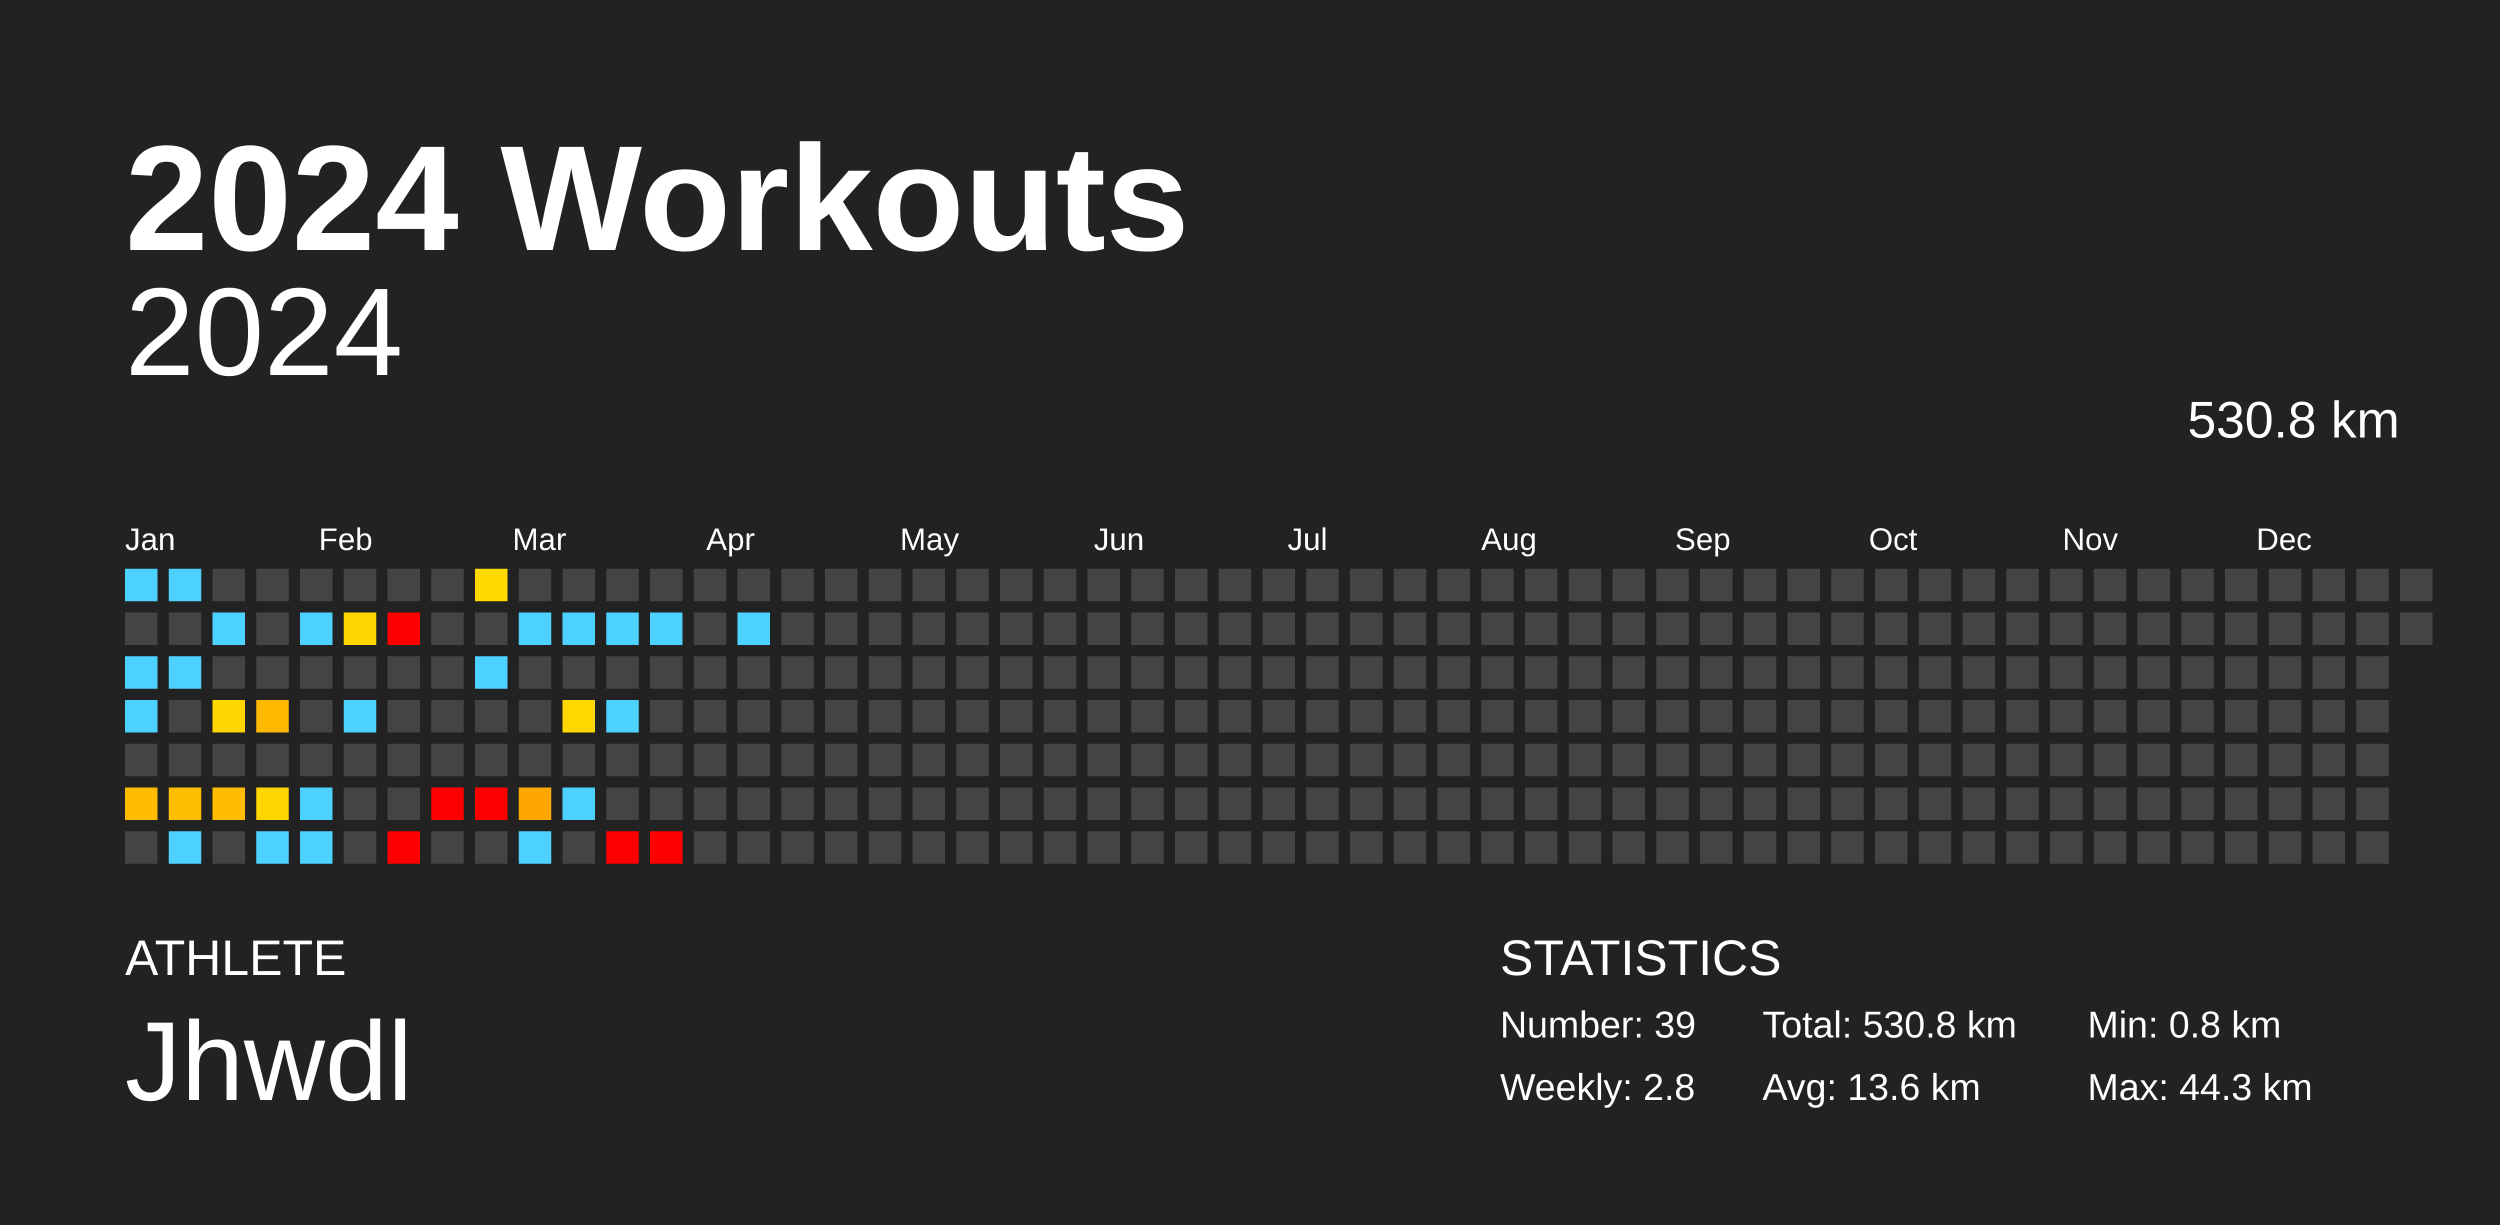
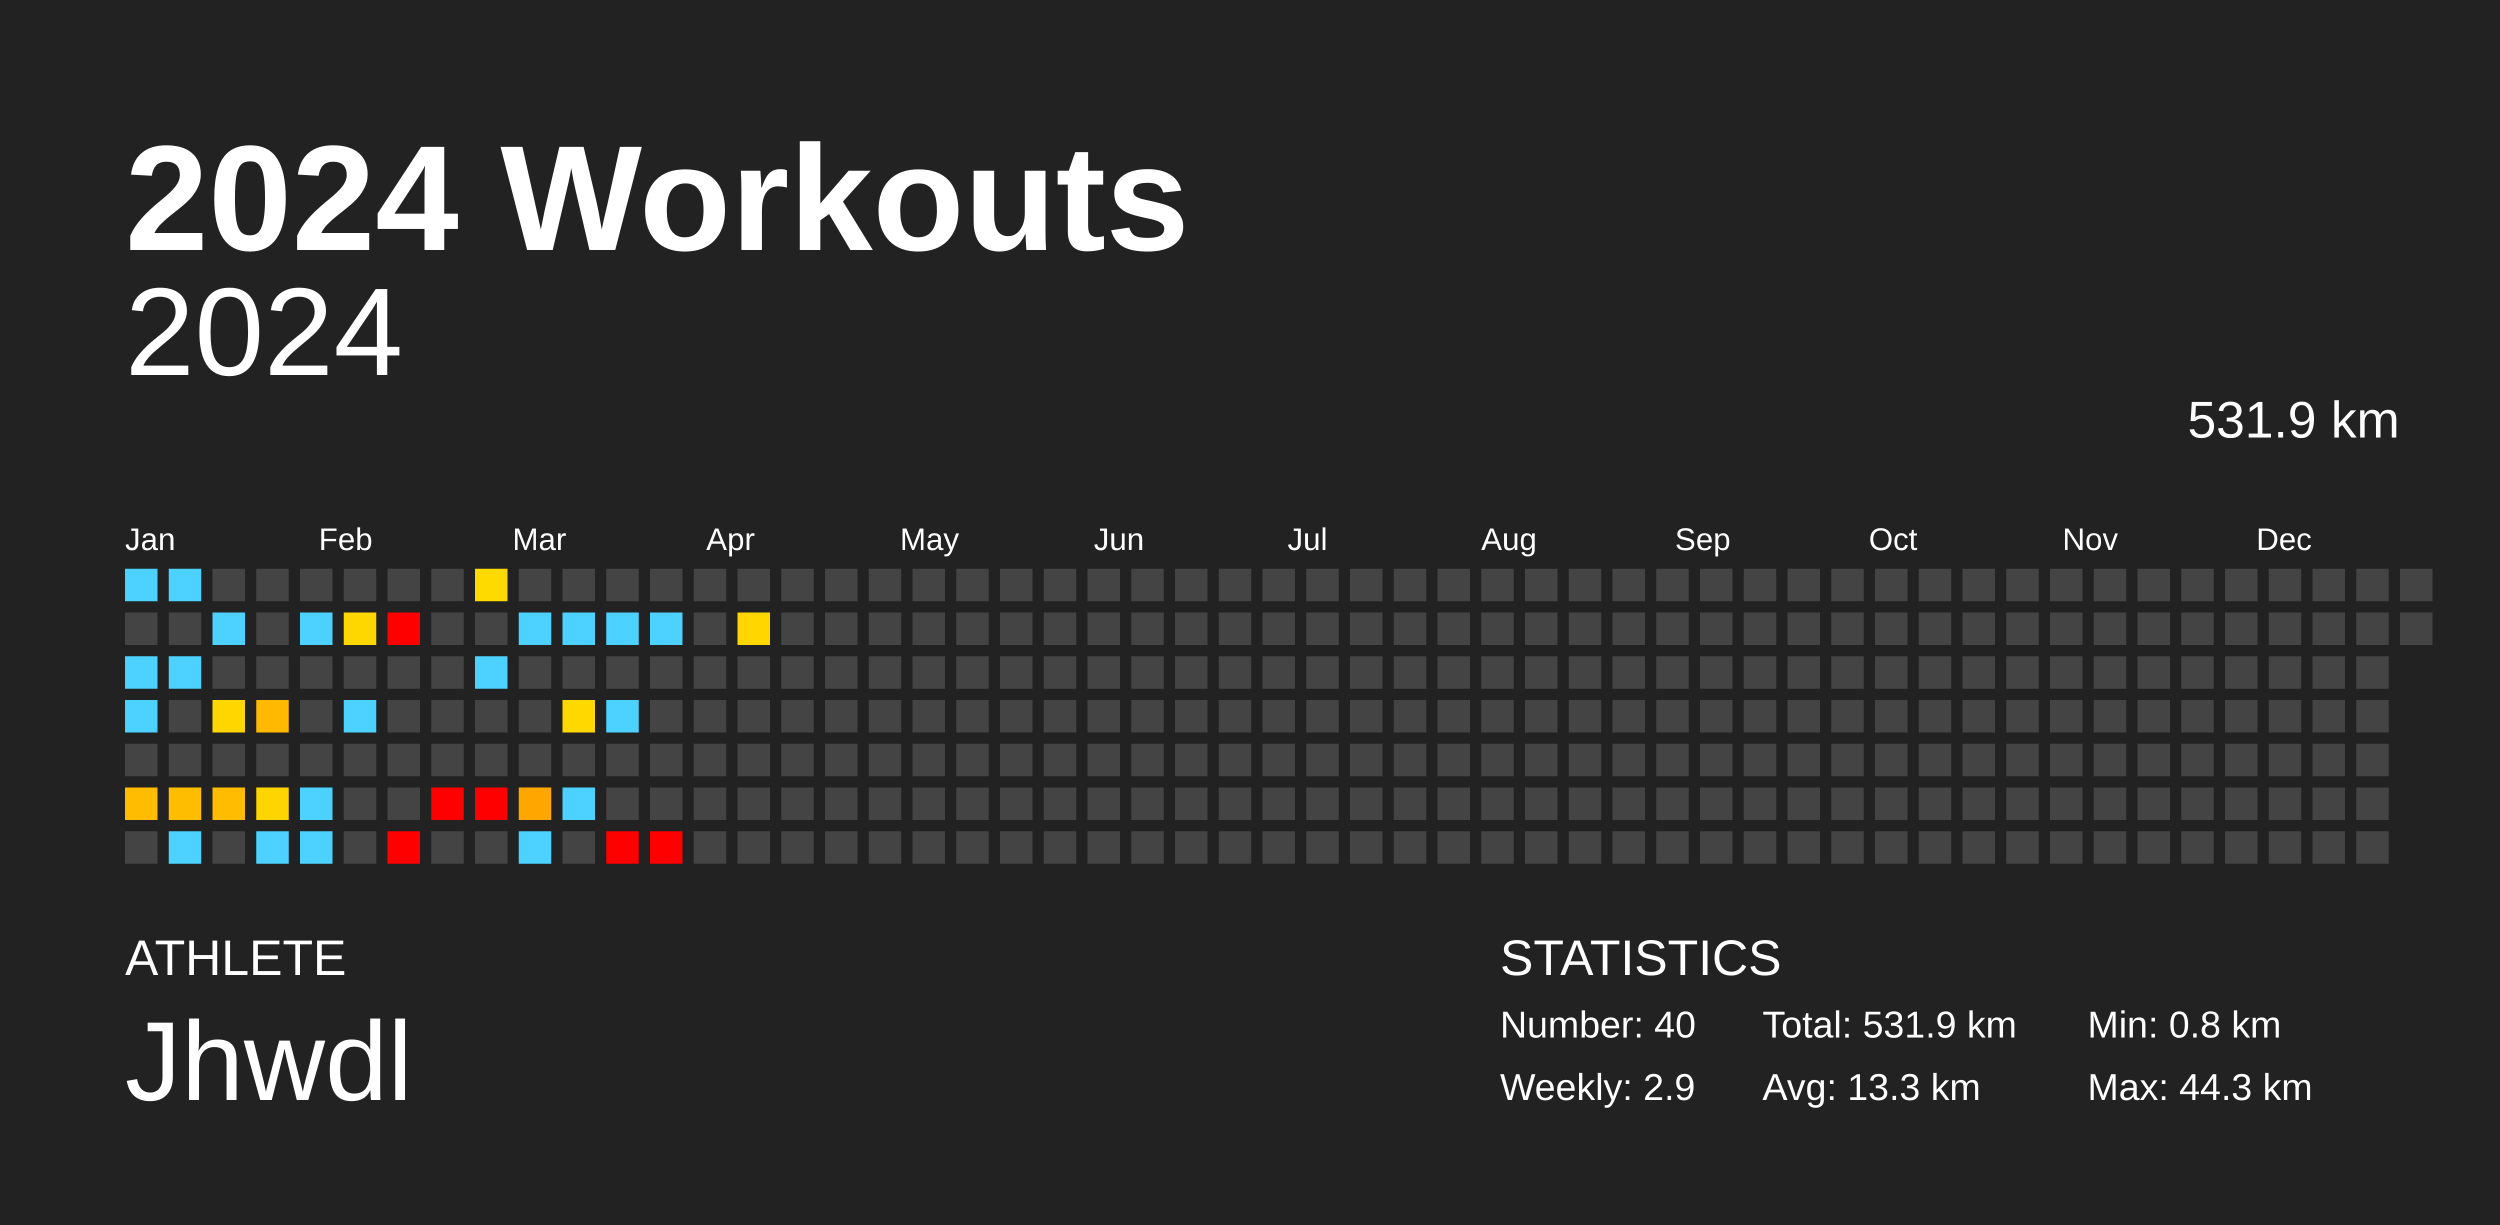
<svg xmlns="http://www.w3.org/2000/svg" baseProfile="full" height="98mm" version="1.1" viewBox="0,0,200,98" width="200mm">
  <defs />
  <rect fill="#222222" height="98" width="200" x="0" y="0" />
  <text fill="#FFFFFF" style="font-size:12px; font-family:Arial; font-weight:bold;" x="10" y="20">2024 Workouts</text>
  <text fill="#FFFFFF" style="font-size:4px; font-family:Arial" x="10" y="78">ATHLETE</text>
  <text fill="#FFFFFF" style="font-size:9px; font-family:Arial" x="10" y="88">Jhwdl</text>
  <text fill="#FFFFFF" style="font-size:4px; font-family:Arial" x="120" y="78">STATISTICS</text>
-   <text fill="#FFFFFF" style="font-size:3px; font-family:Arial" x="120" y="83">Number: 39</text>
-   <text fill="#FFFFFF" style="font-size:3px; font-family:Arial" x="120" y="88">Weekly: 2.8</text>
-   <text fill="#FFFFFF" style="font-size:3px; font-family:Arial" x="141" y="83">Total: 530.8 km</text>
-   <text fill="#FFFFFF" style="font-size:3px; font-family:Arial" x="141" y="88">Avg: 13.6 km</text>
+   <text fill="#FFFFFF" style="font-size:3px; font-family:Arial" x="120" y="83">Number: 40</text>
+   <text fill="#FFFFFF" style="font-size:3px; font-family:Arial" x="120" y="88">Weekly: 2.9</text>
+   <text fill="#FFFFFF" style="font-size:3px; font-family:Arial" x="141" y="83">Total: 531.9 km</text>
+   <text fill="#FFFFFF" style="font-size:3px; font-family:Arial" x="141" y="88">Avg: 13.3 km</text>
  <text fill="#FFFFFF" style="font-size:3px; font-family:Arial" x="167" y="83">Min: 0.8 km</text>
  <text fill="#FFFFFF" style="font-size:3px; font-family:Arial" x="167" y="88">Max: 44.3 km</text>
  <text alignment-baseline="hanging" fill="#FFFFFF" style="font-size:10.0px; font-family:Arial;" x="10" y="30">2024</text>
-   <text alignment-baseline="hanging" fill="#FFFFFF" style="font-size:4.125px; font-family:Arial;" x="175" y="35">530.8 km</text>
+   <text alignment-baseline="hanging" fill="#FFFFFF" style="font-size:4.125px; font-family:Arial;" x="175" y="35">531.9 km</text>
  <text fill="#FFFFFF" style="font-size:2.5px; font-family:Arial" x="10.0" y="44">Jan</text>
  <text fill="#FFFFFF" style="font-size:2.5px; font-family:Arial" x="25.5" y="44">Feb</text>
  <text fill="#FFFFFF" style="font-size:2.5px; font-family:Arial" x="41.0" y="44">Mar</text>
  <text fill="#FFFFFF" style="font-size:2.5px; font-family:Arial" x="56.5" y="44">Apr</text>
  <text fill="#FFFFFF" style="font-size:2.5px; font-family:Arial" x="72.0" y="44">May</text>
  <text fill="#FFFFFF" style="font-size:2.5px; font-family:Arial" x="87.5" y="44">Jun</text>
  <text fill="#FFFFFF" style="font-size:2.5px; font-family:Arial" x="103.0" y="44">Jul</text>
  <text fill="#FFFFFF" style="font-size:2.5px; font-family:Arial" x="118.5" y="44">Aug</text>
  <text fill="#FFFFFF" style="font-size:2.5px; font-family:Arial" x="134.0" y="44">Sep</text>
  <text fill="#FFFFFF" style="font-size:2.5px; font-family:Arial" x="149.5" y="44">Oct</text>
  <text fill="#FFFFFF" style="font-size:2.5px; font-family:Arial" x="165.0" y="44">Nov</text>
  <text fill="#FFFFFF" style="font-size:2.5px; font-family:Arial" x="180.5" y="44">Dec</text>
  <rect fill="#4dd2ff" height="2.6" width="2.6" x="10.0" y="45.5" />
  <rect fill="#444444" height="2.6" width="2.6" x="10.0" y="49.0" />
  <rect fill="#4dd2ff" height="2.6" width="2.6" x="10.0" y="52.5" />
  <rect fill="#4dd2ff" height="2.6" width="2.6" x="10.0" y="56.0" />
  <rect fill="#444444" height="2.6" width="2.6" x="10.0" y="59.5" />
  <rect fill="#ffbc00" height="2.6" width="2.6" x="10.0" y="63.0" />
  <rect fill="#444444" height="2.6" width="2.6" x="10.0" y="66.5" />
  <rect fill="#4dd2ff" height="2.6" width="2.6" x="13.5" y="45.5" />
  <rect fill="#444444" height="2.6" width="2.6" x="13.5" y="49.0" />
  <rect fill="#4dd2ff" height="2.6" width="2.6" x="13.5" y="52.5" />
  <rect fill="#444444" height="2.6" width="2.6" x="13.5" y="56.0" />
  <rect fill="#444444" height="2.6" width="2.6" x="13.5" y="59.5" />
  <rect fill="#ffbd00" height="2.6" width="2.6" x="13.5" y="63.0" />
  <rect fill="#4dd2ff" height="2.6" width="2.6" x="13.5" y="66.5" />
  <rect fill="#444444" height="2.6" width="2.6" x="17.0" y="45.5" />
  <rect fill="#4dd2ff" height="2.6" width="2.6" x="17.0" y="49.0" />
  <rect fill="#444444" height="2.6" width="2.6" x="17.0" y="52.5" />
  <rect fill="#ffd600" height="2.6" width="2.6" x="17.0" y="56.0" />
  <rect fill="#444444" height="2.6" width="2.6" x="17.0" y="59.5" />
  <rect fill="#ffbc00" height="2.6" width="2.6" x="17.0" y="63.0" />
  <rect fill="#444444" height="2.6" width="2.6" x="17.0" y="66.5" />
  <rect fill="#444444" height="2.6" width="2.6" x="20.5" y="45.5" />
  <rect fill="#444444" height="2.6" width="2.6" x="20.5" y="49.0" />
  <rect fill="#444444" height="2.6" width="2.6" x="20.5" y="52.5" />
  <rect fill="#ffb900" height="2.6" width="2.6" x="20.5" y="56.0" />
  <rect fill="#444444" height="2.6" width="2.6" x="20.5" y="59.5" />
  <rect fill="#ffd500" height="2.6" width="2.6" x="20.5" y="63.0" />
  <rect fill="#4dd2ff" height="2.6" width="2.6" x="20.5" y="66.5" />
  <rect fill="#444444" height="2.6" width="2.6" x="24.0" y="45.5" />
  <rect fill="#4dd2ff" height="2.6" width="2.6" x="24.0" y="49.0" />
  <rect fill="#444444" height="2.6" width="2.6" x="24.0" y="52.5" />
  <rect fill="#444444" height="2.6" width="2.6" x="24.0" y="56.0" />
  <rect fill="#444444" height="2.6" width="2.6" x="24.0" y="59.5" />
  <rect fill="#4dd2ff" height="2.6" width="2.6" x="24.0" y="63.0" />
  <rect fill="#4dd2ff" height="2.6" width="2.6" x="24.0" y="66.5" />
  <rect fill="#444444" height="2.6" width="2.6" x="27.5" y="45.5" />
  <rect fill="#ffd700" height="2.6" width="2.6" x="27.5" y="49.0" />
  <rect fill="#444444" height="2.6" width="2.6" x="27.5" y="52.5" />
  <rect fill="#4dd2ff" height="2.6" width="2.6" x="27.5" y="56.0" />
  <rect fill="#444444" height="2.6" width="2.6" x="27.5" y="59.5" />
  <rect fill="#444444" height="2.6" width="2.6" x="27.5" y="63.0" />
  <rect fill="#444444" height="2.6" width="2.6" x="27.5" y="66.5" />
  <rect fill="#444444" height="2.6" width="2.6" x="31.0" y="45.5" />
  <rect fill="red" height="2.6" width="2.6" x="31.0" y="49.0" />
  <rect fill="#444444" height="2.6" width="2.6" x="31.0" y="52.5" />
  <rect fill="#444444" height="2.6" width="2.6" x="31.0" y="56.0" />
  <rect fill="#444444" height="2.6" width="2.6" x="31.0" y="59.5" />
  <rect fill="#444444" height="2.6" width="2.6" x="31.0" y="63.0" />
  <rect fill="red" height="2.6" width="2.6" x="31.0" y="66.5" />
  <rect fill="#444444" height="2.6" width="2.6" x="34.5" y="45.5" />
  <rect fill="#444444" height="2.6" width="2.6" x="34.5" y="49.0" />
  <rect fill="#444444" height="2.6" width="2.6" x="34.5" y="52.5" />
  <rect fill="#444444" height="2.6" width="2.6" x="34.5" y="56.0" />
  <rect fill="#444444" height="2.6" width="2.6" x="34.5" y="59.5" />
  <rect fill="red" height="2.6" width="2.6" x="34.5" y="63.0" />
  <rect fill="#444444" height="2.6" width="2.6" x="34.5" y="66.5" />
  <rect fill="#ffda00" height="2.6" width="2.6" x="38.0" y="45.5" />
  <rect fill="#444444" height="2.6" width="2.6" x="38.0" y="49.0" />
  <rect fill="#4dd2ff" height="2.6" width="2.6" x="38.0" y="52.5" />
  <rect fill="#444444" height="2.6" width="2.6" x="38.0" y="56.0" />
  <rect fill="#444444" height="2.6" width="2.6" x="38.0" y="59.5" />
  <rect fill="red" height="2.6" width="2.6" x="38.0" y="63.0" />
  <rect fill="#444444" height="2.6" width="2.6" x="38.0" y="66.5" />
  <rect fill="#444444" height="2.6" width="2.6" x="41.5" y="45.5" />
  <rect fill="#4dd2ff" height="2.6" width="2.6" x="41.5" y="49.0" />
  <rect fill="#444444" height="2.6" width="2.6" x="41.5" y="52.5" />
  <rect fill="#444444" height="2.6" width="2.6" x="41.5" y="56.0" />
  <rect fill="#444444" height="2.6" width="2.6" x="41.5" y="59.5" />
  <rect fill="#ffa700" height="2.6" width="2.6" x="41.5" y="63.0" />
  <rect fill="#4dd2ff" height="2.6" width="2.6" x="41.5" y="66.5" />
  <rect fill="#444444" height="2.6" width="2.6" x="45.0" y="45.5" />
  <rect fill="#4dd2ff" height="2.6" width="2.6" x="45.0" y="49.0" />
  <rect fill="#444444" height="2.6" width="2.6" x="45.0" y="52.5" />
  <rect fill="#ffd800" height="2.6" width="2.6" x="45.0" y="56.0" />
  <rect fill="#444444" height="2.6" width="2.6" x="45.0" y="59.5" />
  <rect fill="#4dd2ff" height="2.6" width="2.6" x="45.0" y="63.0" />
  <rect fill="#444444" height="2.6" width="2.6" x="45.0" y="66.5" />
  <rect fill="#444444" height="2.6" width="2.6" x="48.5" y="45.5" />
  <rect fill="#4dd2ff" height="2.6" width="2.6" x="48.5" y="49.0" />
  <rect fill="#444444" height="2.6" width="2.6" x="48.5" y="52.5" />
  <rect fill="#4dd2ff" height="2.6" width="2.6" x="48.5" y="56.0" />
  <rect fill="#444444" height="2.6" width="2.6" x="48.5" y="59.5" />
  <rect fill="#444444" height="2.6" width="2.6" x="48.5" y="63.0" />
  <rect fill="red" height="2.6" width="2.6" x="48.5" y="66.5" />
  <rect fill="#444444" height="2.6" width="2.6" x="52.0" y="45.5" />
  <rect fill="#4dd2ff" height="2.6" width="2.6" x="52.0" y="49.0" />
  <rect fill="#444444" height="2.6" width="2.6" x="52.0" y="52.5" />
  <rect fill="#444444" height="2.6" width="2.6" x="52.0" y="56.0" />
  <rect fill="#444444" height="2.6" width="2.6" x="52.0" y="59.5" />
  <rect fill="#444444" height="2.6" width="2.6" x="52.0" y="63.0" />
  <rect fill="red" height="2.6" width="2.6" x="52.0" y="66.5" />
  <rect fill="#444444" height="2.6" width="2.6" x="55.5" y="45.5" />
  <rect fill="#444444" height="2.6" width="2.6" x="55.5" y="49.0" />
  <rect fill="#444444" height="2.6" width="2.6" x="55.5" y="52.5" />
  <rect fill="#444444" height="2.6" width="2.6" x="55.5" y="56.0" />
  <rect fill="#444444" height="2.6" width="2.6" x="55.5" y="59.5" />
  <rect fill="#444444" height="2.6" width="2.6" x="55.5" y="63.0" />
  <rect fill="#444444" height="2.6" width="2.6" x="55.5" y="66.5" />
  <rect fill="#444444" height="2.6" width="2.6" x="59.0" y="45.5" />
-   <rect fill="#4dd2ff" height="2.6" width="2.6" x="59.0" y="49.0" />
+   <rect fill="#ffd600" height="2.6" width="2.6" x="59.0" y="49.0" />
  <rect fill="#444444" height="2.6" width="2.6" x="59.0" y="52.5" />
  <rect fill="#444444" height="2.6" width="2.6" x="59.0" y="56.0" />
  <rect fill="#444444" height="2.6" width="2.6" x="59.0" y="59.5" />
  <rect fill="#444444" height="2.6" width="2.6" x="59.0" y="63.0" />
  <rect fill="#444444" height="2.6" width="2.6" x="59.0" y="66.5" />
  <rect fill="#444444" height="2.6" width="2.6" x="62.5" y="45.5" />
  <rect fill="#444444" height="2.6" width="2.6" x="62.5" y="49.0" />
  <rect fill="#444444" height="2.6" width="2.6" x="62.5" y="52.5" />
  <rect fill="#444444" height="2.6" width="2.6" x="62.5" y="56.0" />
  <rect fill="#444444" height="2.6" width="2.6" x="62.5" y="59.5" />
  <rect fill="#444444" height="2.6" width="2.6" x="62.5" y="63.0" />
  <rect fill="#444444" height="2.6" width="2.6" x="62.5" y="66.5" />
  <rect fill="#444444" height="2.6" width="2.6" x="66.0" y="45.5" />
  <rect fill="#444444" height="2.6" width="2.6" x="66.0" y="49.0" />
  <rect fill="#444444" height="2.6" width="2.6" x="66.0" y="52.5" />
  <rect fill="#444444" height="2.6" width="2.6" x="66.0" y="56.0" />
  <rect fill="#444444" height="2.6" width="2.6" x="66.0" y="59.5" />
  <rect fill="#444444" height="2.6" width="2.6" x="66.0" y="63.0" />
  <rect fill="#444444" height="2.6" width="2.6" x="66.0" y="66.5" />
  <rect fill="#444444" height="2.6" width="2.6" x="69.5" y="45.5" />
  <rect fill="#444444" height="2.6" width="2.6" x="69.5" y="49.0" />
  <rect fill="#444444" height="2.6" width="2.6" x="69.5" y="52.5" />
  <rect fill="#444444" height="2.6" width="2.6" x="69.5" y="56.0" />
  <rect fill="#444444" height="2.6" width="2.6" x="69.5" y="59.5" />
  <rect fill="#444444" height="2.6" width="2.6" x="69.5" y="63.0" />
  <rect fill="#444444" height="2.6" width="2.6" x="69.5" y="66.5" />
  <rect fill="#444444" height="2.6" width="2.6" x="73.0" y="45.5" />
  <rect fill="#444444" height="2.6" width="2.6" x="73.0" y="49.0" />
  <rect fill="#444444" height="2.6" width="2.6" x="73.0" y="52.5" />
  <rect fill="#444444" height="2.6" width="2.6" x="73.0" y="56.0" />
  <rect fill="#444444" height="2.6" width="2.6" x="73.0" y="59.5" />
  <rect fill="#444444" height="2.6" width="2.6" x="73.0" y="63.0" />
  <rect fill="#444444" height="2.6" width="2.6" x="73.0" y="66.5" />
  <rect fill="#444444" height="2.6" width="2.6" x="76.5" y="45.5" />
  <rect fill="#444444" height="2.6" width="2.6" x="76.5" y="49.0" />
  <rect fill="#444444" height="2.6" width="2.6" x="76.5" y="52.5" />
  <rect fill="#444444" height="2.6" width="2.6" x="76.5" y="56.0" />
  <rect fill="#444444" height="2.6" width="2.6" x="76.5" y="59.5" />
  <rect fill="#444444" height="2.6" width="2.6" x="76.5" y="63.0" />
  <rect fill="#444444" height="2.6" width="2.6" x="76.5" y="66.5" />
  <rect fill="#444444" height="2.6" width="2.6" x="80.0" y="45.5" />
  <rect fill="#444444" height="2.6" width="2.6" x="80.0" y="49.0" />
  <rect fill="#444444" height="2.6" width="2.6" x="80.0" y="52.5" />
  <rect fill="#444444" height="2.6" width="2.6" x="80.0" y="56.0" />
  <rect fill="#444444" height="2.6" width="2.6" x="80.0" y="59.5" />
  <rect fill="#444444" height="2.6" width="2.6" x="80.0" y="63.0" />
  <rect fill="#444444" height="2.6" width="2.6" x="80.0" y="66.5" />
  <rect fill="#444444" height="2.6" width="2.6" x="83.5" y="45.5" />
  <rect fill="#444444" height="2.6" width="2.6" x="83.5" y="49.0" />
  <rect fill="#444444" height="2.6" width="2.6" x="83.5" y="52.5" />
  <rect fill="#444444" height="2.6" width="2.6" x="83.5" y="56.0" />
  <rect fill="#444444" height="2.6" width="2.6" x="83.5" y="59.5" />
  <rect fill="#444444" height="2.6" width="2.6" x="83.5" y="63.0" />
  <rect fill="#444444" height="2.6" width="2.6" x="83.5" y="66.5" />
  <rect fill="#444444" height="2.6" width="2.6" x="87.0" y="45.5" />
  <rect fill="#444444" height="2.6" width="2.6" x="87.0" y="49.0" />
  <rect fill="#444444" height="2.6" width="2.6" x="87.0" y="52.5" />
  <rect fill="#444444" height="2.6" width="2.6" x="87.0" y="56.0" />
  <rect fill="#444444" height="2.6" width="2.6" x="87.0" y="59.5" />
  <rect fill="#444444" height="2.6" width="2.6" x="87.0" y="63.0" />
  <rect fill="#444444" height="2.6" width="2.6" x="87.0" y="66.5" />
  <rect fill="#444444" height="2.6" width="2.6" x="90.5" y="45.5" />
  <rect fill="#444444" height="2.6" width="2.6" x="90.5" y="49.0" />
  <rect fill="#444444" height="2.6" width="2.6" x="90.5" y="52.5" />
  <rect fill="#444444" height="2.6" width="2.6" x="90.5" y="56.0" />
  <rect fill="#444444" height="2.6" width="2.6" x="90.5" y="59.5" />
  <rect fill="#444444" height="2.6" width="2.6" x="90.5" y="63.0" />
  <rect fill="#444444" height="2.6" width="2.6" x="90.5" y="66.5" />
  <rect fill="#444444" height="2.6" width="2.6" x="94.0" y="45.5" />
  <rect fill="#444444" height="2.6" width="2.6" x="94.0" y="49.0" />
  <rect fill="#444444" height="2.6" width="2.6" x="94.0" y="52.5" />
  <rect fill="#444444" height="2.6" width="2.6" x="94.0" y="56.0" />
  <rect fill="#444444" height="2.6" width="2.6" x="94.0" y="59.5" />
  <rect fill="#444444" height="2.6" width="2.6" x="94.0" y="63.0" />
  <rect fill="#444444" height="2.6" width="2.6" x="94.0" y="66.5" />
  <rect fill="#444444" height="2.6" width="2.6" x="97.5" y="45.5" />
  <rect fill="#444444" height="2.6" width="2.6" x="97.5" y="49.0" />
  <rect fill="#444444" height="2.6" width="2.6" x="97.5" y="52.5" />
  <rect fill="#444444" height="2.6" width="2.6" x="97.5" y="56.0" />
  <rect fill="#444444" height="2.6" width="2.6" x="97.5" y="59.5" />
  <rect fill="#444444" height="2.6" width="2.6" x="97.5" y="63.0" />
  <rect fill="#444444" height="2.6" width="2.6" x="97.5" y="66.5" />
  <rect fill="#444444" height="2.6" width="2.6" x="101.0" y="45.5" />
  <rect fill="#444444" height="2.6" width="2.6" x="101.0" y="49.0" />
  <rect fill="#444444" height="2.6" width="2.6" x="101.0" y="52.5" />
  <rect fill="#444444" height="2.6" width="2.6" x="101.0" y="56.0" />
  <rect fill="#444444" height="2.6" width="2.6" x="101.0" y="59.5" />
  <rect fill="#444444" height="2.6" width="2.6" x="101.0" y="63.0" />
  <rect fill="#444444" height="2.6" width="2.6" x="101.0" y="66.5" />
  <rect fill="#444444" height="2.6" width="2.6" x="104.5" y="45.5" />
  <rect fill="#444444" height="2.6" width="2.6" x="104.5" y="49.0" />
  <rect fill="#444444" height="2.6" width="2.6" x="104.5" y="52.5" />
  <rect fill="#444444" height="2.6" width="2.6" x="104.5" y="56.0" />
  <rect fill="#444444" height="2.6" width="2.6" x="104.5" y="59.5" />
  <rect fill="#444444" height="2.6" width="2.6" x="104.5" y="63.0" />
  <rect fill="#444444" height="2.6" width="2.6" x="104.5" y="66.5" />
  <rect fill="#444444" height="2.6" width="2.6" x="108.0" y="45.5" />
  <rect fill="#444444" height="2.6" width="2.6" x="108.0" y="49.0" />
  <rect fill="#444444" height="2.6" width="2.6" x="108.0" y="52.5" />
  <rect fill="#444444" height="2.6" width="2.6" x="108.0" y="56.0" />
  <rect fill="#444444" height="2.6" width="2.6" x="108.0" y="59.5" />
  <rect fill="#444444" height="2.6" width="2.6" x="108.0" y="63.0" />
  <rect fill="#444444" height="2.6" width="2.6" x="108.0" y="66.5" />
  <rect fill="#444444" height="2.6" width="2.6" x="111.5" y="45.5" />
  <rect fill="#444444" height="2.6" width="2.6" x="111.5" y="49.0" />
  <rect fill="#444444" height="2.6" width="2.6" x="111.5" y="52.5" />
  <rect fill="#444444" height="2.6" width="2.6" x="111.5" y="56.0" />
  <rect fill="#444444" height="2.6" width="2.6" x="111.5" y="59.5" />
  <rect fill="#444444" height="2.6" width="2.6" x="111.5" y="63.0" />
  <rect fill="#444444" height="2.6" width="2.6" x="111.5" y="66.5" />
  <rect fill="#444444" height="2.6" width="2.6" x="115.0" y="45.5" />
  <rect fill="#444444" height="2.6" width="2.6" x="115.0" y="49.0" />
  <rect fill="#444444" height="2.6" width="2.6" x="115.0" y="52.5" />
  <rect fill="#444444" height="2.6" width="2.6" x="115.0" y="56.0" />
  <rect fill="#444444" height="2.6" width="2.6" x="115.0" y="59.5" />
  <rect fill="#444444" height="2.6" width="2.6" x="115.0" y="63.0" />
  <rect fill="#444444" height="2.6" width="2.6" x="115.0" y="66.5" />
  <rect fill="#444444" height="2.6" width="2.6" x="118.5" y="45.5" />
  <rect fill="#444444" height="2.6" width="2.6" x="118.5" y="49.0" />
  <rect fill="#444444" height="2.6" width="2.6" x="118.5" y="52.5" />
  <rect fill="#444444" height="2.6" width="2.6" x="118.5" y="56.0" />
  <rect fill="#444444" height="2.6" width="2.6" x="118.5" y="59.5" />
  <rect fill="#444444" height="2.6" width="2.6" x="118.5" y="63.0" />
  <rect fill="#444444" height="2.6" width="2.6" x="118.5" y="66.5" />
  <rect fill="#444444" height="2.6" width="2.6" x="122.0" y="45.5" />
  <rect fill="#444444" height="2.6" width="2.6" x="122.0" y="49.0" />
  <rect fill="#444444" height="2.6" width="2.6" x="122.0" y="52.5" />
  <rect fill="#444444" height="2.6" width="2.6" x="122.0" y="56.0" />
  <rect fill="#444444" height="2.6" width="2.6" x="122.0" y="59.5" />
  <rect fill="#444444" height="2.6" width="2.6" x="122.0" y="63.0" />
  <rect fill="#444444" height="2.6" width="2.6" x="122.0" y="66.5" />
  <rect fill="#444444" height="2.6" width="2.6" x="125.5" y="45.5" />
  <rect fill="#444444" height="2.6" width="2.6" x="125.5" y="49.0" />
  <rect fill="#444444" height="2.6" width="2.6" x="125.5" y="52.5" />
  <rect fill="#444444" height="2.6" width="2.6" x="125.5" y="56.0" />
  <rect fill="#444444" height="2.6" width="2.6" x="125.5" y="59.5" />
  <rect fill="#444444" height="2.6" width="2.6" x="125.5" y="63.0" />
  <rect fill="#444444" height="2.6" width="2.6" x="125.5" y="66.5" />
  <rect fill="#444444" height="2.6" width="2.6" x="129.0" y="45.5" />
  <rect fill="#444444" height="2.6" width="2.6" x="129.0" y="49.0" />
  <rect fill="#444444" height="2.6" width="2.6" x="129.0" y="52.5" />
  <rect fill="#444444" height="2.6" width="2.6" x="129.0" y="56.0" />
  <rect fill="#444444" height="2.6" width="2.6" x="129.0" y="59.5" />
  <rect fill="#444444" height="2.6" width="2.6" x="129.0" y="63.0" />
  <rect fill="#444444" height="2.6" width="2.6" x="129.0" y="66.5" />
  <rect fill="#444444" height="2.6" width="2.6" x="132.5" y="45.5" />
  <rect fill="#444444" height="2.6" width="2.6" x="132.5" y="49.0" />
  <rect fill="#444444" height="2.6" width="2.6" x="132.5" y="52.5" />
  <rect fill="#444444" height="2.6" width="2.6" x="132.5" y="56.0" />
  <rect fill="#444444" height="2.6" width="2.6" x="132.5" y="59.5" />
  <rect fill="#444444" height="2.6" width="2.6" x="132.5" y="63.0" />
  <rect fill="#444444" height="2.6" width="2.6" x="132.5" y="66.5" />
  <rect fill="#444444" height="2.6" width="2.6" x="136.0" y="45.5" />
  <rect fill="#444444" height="2.6" width="2.6" x="136.0" y="49.0" />
  <rect fill="#444444" height="2.6" width="2.6" x="136.0" y="52.5" />
  <rect fill="#444444" height="2.6" width="2.6" x="136.0" y="56.0" />
  <rect fill="#444444" height="2.6" width="2.6" x="136.0" y="59.5" />
  <rect fill="#444444" height="2.6" width="2.6" x="136.0" y="63.0" />
  <rect fill="#444444" height="2.6" width="2.6" x="136.0" y="66.5" />
  <rect fill="#444444" height="2.6" width="2.6" x="139.5" y="45.5" />
  <rect fill="#444444" height="2.6" width="2.6" x="139.5" y="49.0" />
  <rect fill="#444444" height="2.6" width="2.6" x="139.5" y="52.5" />
  <rect fill="#444444" height="2.6" width="2.6" x="139.5" y="56.0" />
  <rect fill="#444444" height="2.6" width="2.6" x="139.5" y="59.5" />
  <rect fill="#444444" height="2.6" width="2.6" x="139.5" y="63.0" />
  <rect fill="#444444" height="2.6" width="2.6" x="139.5" y="66.5" />
  <rect fill="#444444" height="2.6" width="2.6" x="143.0" y="45.5" />
  <rect fill="#444444" height="2.6" width="2.6" x="143.0" y="49.0" />
  <rect fill="#444444" height="2.6" width="2.6" x="143.0" y="52.5" />
  <rect fill="#444444" height="2.6" width="2.6" x="143.0" y="56.0" />
  <rect fill="#444444" height="2.6" width="2.6" x="143.0" y="59.5" />
  <rect fill="#444444" height="2.6" width="2.6" x="143.0" y="63.0" />
  <rect fill="#444444" height="2.6" width="2.6" x="143.0" y="66.5" />
  <rect fill="#444444" height="2.6" width="2.6" x="146.5" y="45.5" />
  <rect fill="#444444" height="2.6" width="2.6" x="146.5" y="49.0" />
  <rect fill="#444444" height="2.6" width="2.6" x="146.5" y="52.5" />
  <rect fill="#444444" height="2.6" width="2.6" x="146.5" y="56.0" />
  <rect fill="#444444" height="2.6" width="2.6" x="146.5" y="59.5" />
  <rect fill="#444444" height="2.6" width="2.6" x="146.5" y="63.0" />
  <rect fill="#444444" height="2.6" width="2.6" x="146.5" y="66.5" />
  <rect fill="#444444" height="2.6" width="2.6" x="150.0" y="45.5" />
  <rect fill="#444444" height="2.6" width="2.6" x="150.0" y="49.0" />
  <rect fill="#444444" height="2.6" width="2.6" x="150.0" y="52.5" />
  <rect fill="#444444" height="2.6" width="2.6" x="150.0" y="56.0" />
  <rect fill="#444444" height="2.6" width="2.6" x="150.0" y="59.5" />
  <rect fill="#444444" height="2.6" width="2.6" x="150.0" y="63.0" />
  <rect fill="#444444" height="2.6" width="2.6" x="150.0" y="66.5" />
  <rect fill="#444444" height="2.6" width="2.6" x="153.5" y="45.5" />
  <rect fill="#444444" height="2.6" width="2.6" x="153.5" y="49.0" />
  <rect fill="#444444" height="2.6" width="2.6" x="153.5" y="52.5" />
  <rect fill="#444444" height="2.6" width="2.6" x="153.5" y="56.0" />
  <rect fill="#444444" height="2.6" width="2.6" x="153.5" y="59.5" />
  <rect fill="#444444" height="2.6" width="2.6" x="153.5" y="63.0" />
  <rect fill="#444444" height="2.6" width="2.6" x="153.5" y="66.5" />
  <rect fill="#444444" height="2.6" width="2.6" x="157.0" y="45.5" />
  <rect fill="#444444" height="2.6" width="2.6" x="157.0" y="49.0" />
  <rect fill="#444444" height="2.6" width="2.6" x="157.0" y="52.5" />
  <rect fill="#444444" height="2.6" width="2.6" x="157.0" y="56.0" />
  <rect fill="#444444" height="2.6" width="2.6" x="157.0" y="59.5" />
  <rect fill="#444444" height="2.6" width="2.6" x="157.0" y="63.0" />
  <rect fill="#444444" height="2.6" width="2.6" x="157.0" y="66.5" />
  <rect fill="#444444" height="2.6" width="2.6" x="160.5" y="45.5" />
  <rect fill="#444444" height="2.6" width="2.6" x="160.5" y="49.0" />
  <rect fill="#444444" height="2.6" width="2.6" x="160.5" y="52.5" />
  <rect fill="#444444" height="2.6" width="2.6" x="160.5" y="56.0" />
  <rect fill="#444444" height="2.6" width="2.6" x="160.5" y="59.5" />
  <rect fill="#444444" height="2.6" width="2.6" x="160.5" y="63.0" />
  <rect fill="#444444" height="2.6" width="2.6" x="160.5" y="66.5" />
  <rect fill="#444444" height="2.6" width="2.6" x="164.0" y="45.5" />
  <rect fill="#444444" height="2.6" width="2.6" x="164.0" y="49.0" />
  <rect fill="#444444" height="2.6" width="2.6" x="164.0" y="52.5" />
  <rect fill="#444444" height="2.6" width="2.6" x="164.0" y="56.0" />
  <rect fill="#444444" height="2.6" width="2.6" x="164.0" y="59.5" />
  <rect fill="#444444" height="2.6" width="2.6" x="164.0" y="63.0" />
  <rect fill="#444444" height="2.6" width="2.6" x="164.0" y="66.5" />
  <rect fill="#444444" height="2.6" width="2.6" x="167.5" y="45.5" />
  <rect fill="#444444" height="2.6" width="2.6" x="167.5" y="49.0" />
  <rect fill="#444444" height="2.6" width="2.6" x="167.5" y="52.5" />
  <rect fill="#444444" height="2.6" width="2.6" x="167.5" y="56.0" />
  <rect fill="#444444" height="2.6" width="2.6" x="167.5" y="59.5" />
  <rect fill="#444444" height="2.6" width="2.6" x="167.5" y="63.0" />
  <rect fill="#444444" height="2.6" width="2.6" x="167.5" y="66.5" />
  <rect fill="#444444" height="2.6" width="2.6" x="171.0" y="45.5" />
  <rect fill="#444444" height="2.6" width="2.6" x="171.0" y="49.0" />
  <rect fill="#444444" height="2.6" width="2.6" x="171.0" y="52.5" />
  <rect fill="#444444" height="2.6" width="2.6" x="171.0" y="56.0" />
  <rect fill="#444444" height="2.6" width="2.6" x="171.0" y="59.5" />
  <rect fill="#444444" height="2.6" width="2.6" x="171.0" y="63.0" />
  <rect fill="#444444" height="2.6" width="2.6" x="171.0" y="66.5" />
  <rect fill="#444444" height="2.6" width="2.6" x="174.5" y="45.5" />
  <rect fill="#444444" height="2.6" width="2.6" x="174.5" y="49.0" />
  <rect fill="#444444" height="2.6" width="2.6" x="174.5" y="52.5" />
  <rect fill="#444444" height="2.6" width="2.6" x="174.5" y="56.0" />
  <rect fill="#444444" height="2.6" width="2.6" x="174.5" y="59.5" />
  <rect fill="#444444" height="2.6" width="2.6" x="174.5" y="63.0" />
  <rect fill="#444444" height="2.6" width="2.6" x="174.5" y="66.5" />
  <rect fill="#444444" height="2.6" width="2.6" x="178.0" y="45.5" />
  <rect fill="#444444" height="2.6" width="2.6" x="178.0" y="49.0" />
  <rect fill="#444444" height="2.6" width="2.6" x="178.0" y="52.5" />
  <rect fill="#444444" height="2.6" width="2.6" x="178.0" y="56.0" />
  <rect fill="#444444" height="2.6" width="2.6" x="178.0" y="59.5" />
  <rect fill="#444444" height="2.6" width="2.6" x="178.0" y="63.0" />
  <rect fill="#444444" height="2.6" width="2.6" x="178.0" y="66.5" />
  <rect fill="#444444" height="2.6" width="2.6" x="181.5" y="45.5" />
  <rect fill="#444444" height="2.6" width="2.6" x="181.5" y="49.0" />
  <rect fill="#444444" height="2.6" width="2.6" x="181.5" y="52.5" />
  <rect fill="#444444" height="2.6" width="2.6" x="181.5" y="56.0" />
  <rect fill="#444444" height="2.6" width="2.6" x="181.5" y="59.5" />
  <rect fill="#444444" height="2.6" width="2.6" x="181.5" y="63.0" />
  <rect fill="#444444" height="2.6" width="2.6" x="181.5" y="66.5" />
  <rect fill="#444444" height="2.6" width="2.6" x="185.0" y="45.5" />
  <rect fill="#444444" height="2.6" width="2.6" x="185.0" y="49.0" />
  <rect fill="#444444" height="2.6" width="2.6" x="185.0" y="52.5" />
  <rect fill="#444444" height="2.6" width="2.6" x="185.0" y="56.0" />
  <rect fill="#444444" height="2.6" width="2.6" x="185.0" y="59.5" />
  <rect fill="#444444" height="2.6" width="2.6" x="185.0" y="63.0" />
  <rect fill="#444444" height="2.6" width="2.6" x="185.0" y="66.5" />
  <rect fill="#444444" height="2.6" width="2.6" x="188.5" y="45.5" />
  <rect fill="#444444" height="2.6" width="2.6" x="188.5" y="49.0" />
  <rect fill="#444444" height="2.6" width="2.6" x="188.5" y="52.5" />
  <rect fill="#444444" height="2.6" width="2.6" x="188.5" y="56.0" />
  <rect fill="#444444" height="2.6" width="2.6" x="188.5" y="59.5" />
  <rect fill="#444444" height="2.6" width="2.6" x="188.5" y="63.0" />
  <rect fill="#444444" height="2.6" width="2.6" x="188.5" y="66.5" />
  <rect fill="#444444" height="2.6" width="2.6" x="192.0" y="45.5" />
  <rect fill="#444444" height="2.6" width="2.6" x="192.0" y="49.0" />
</svg>
